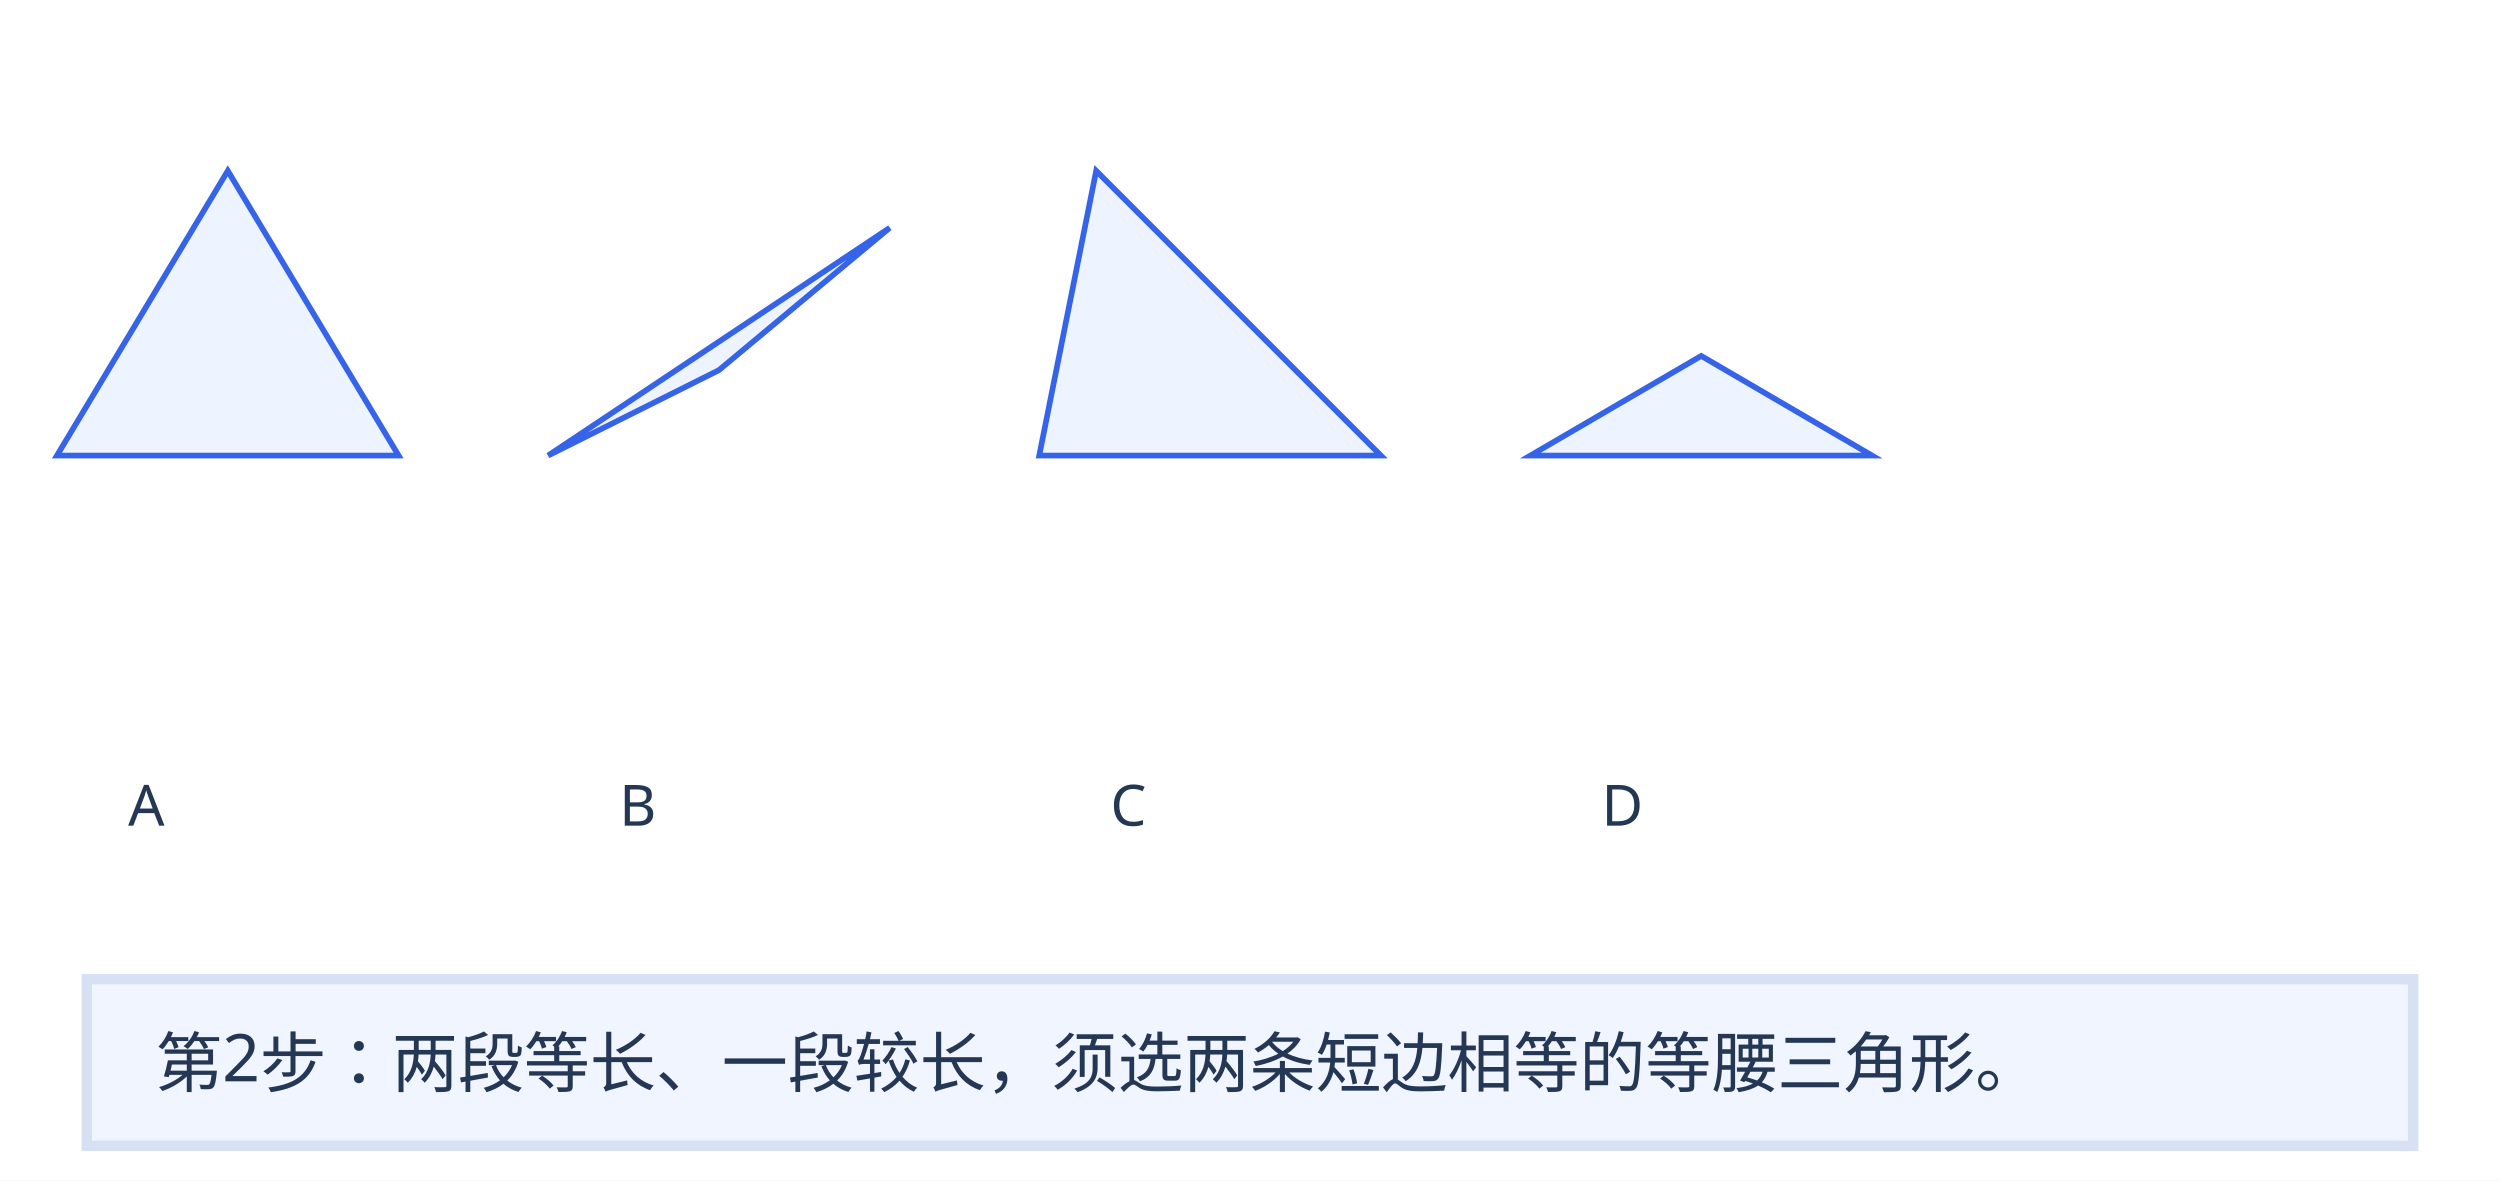
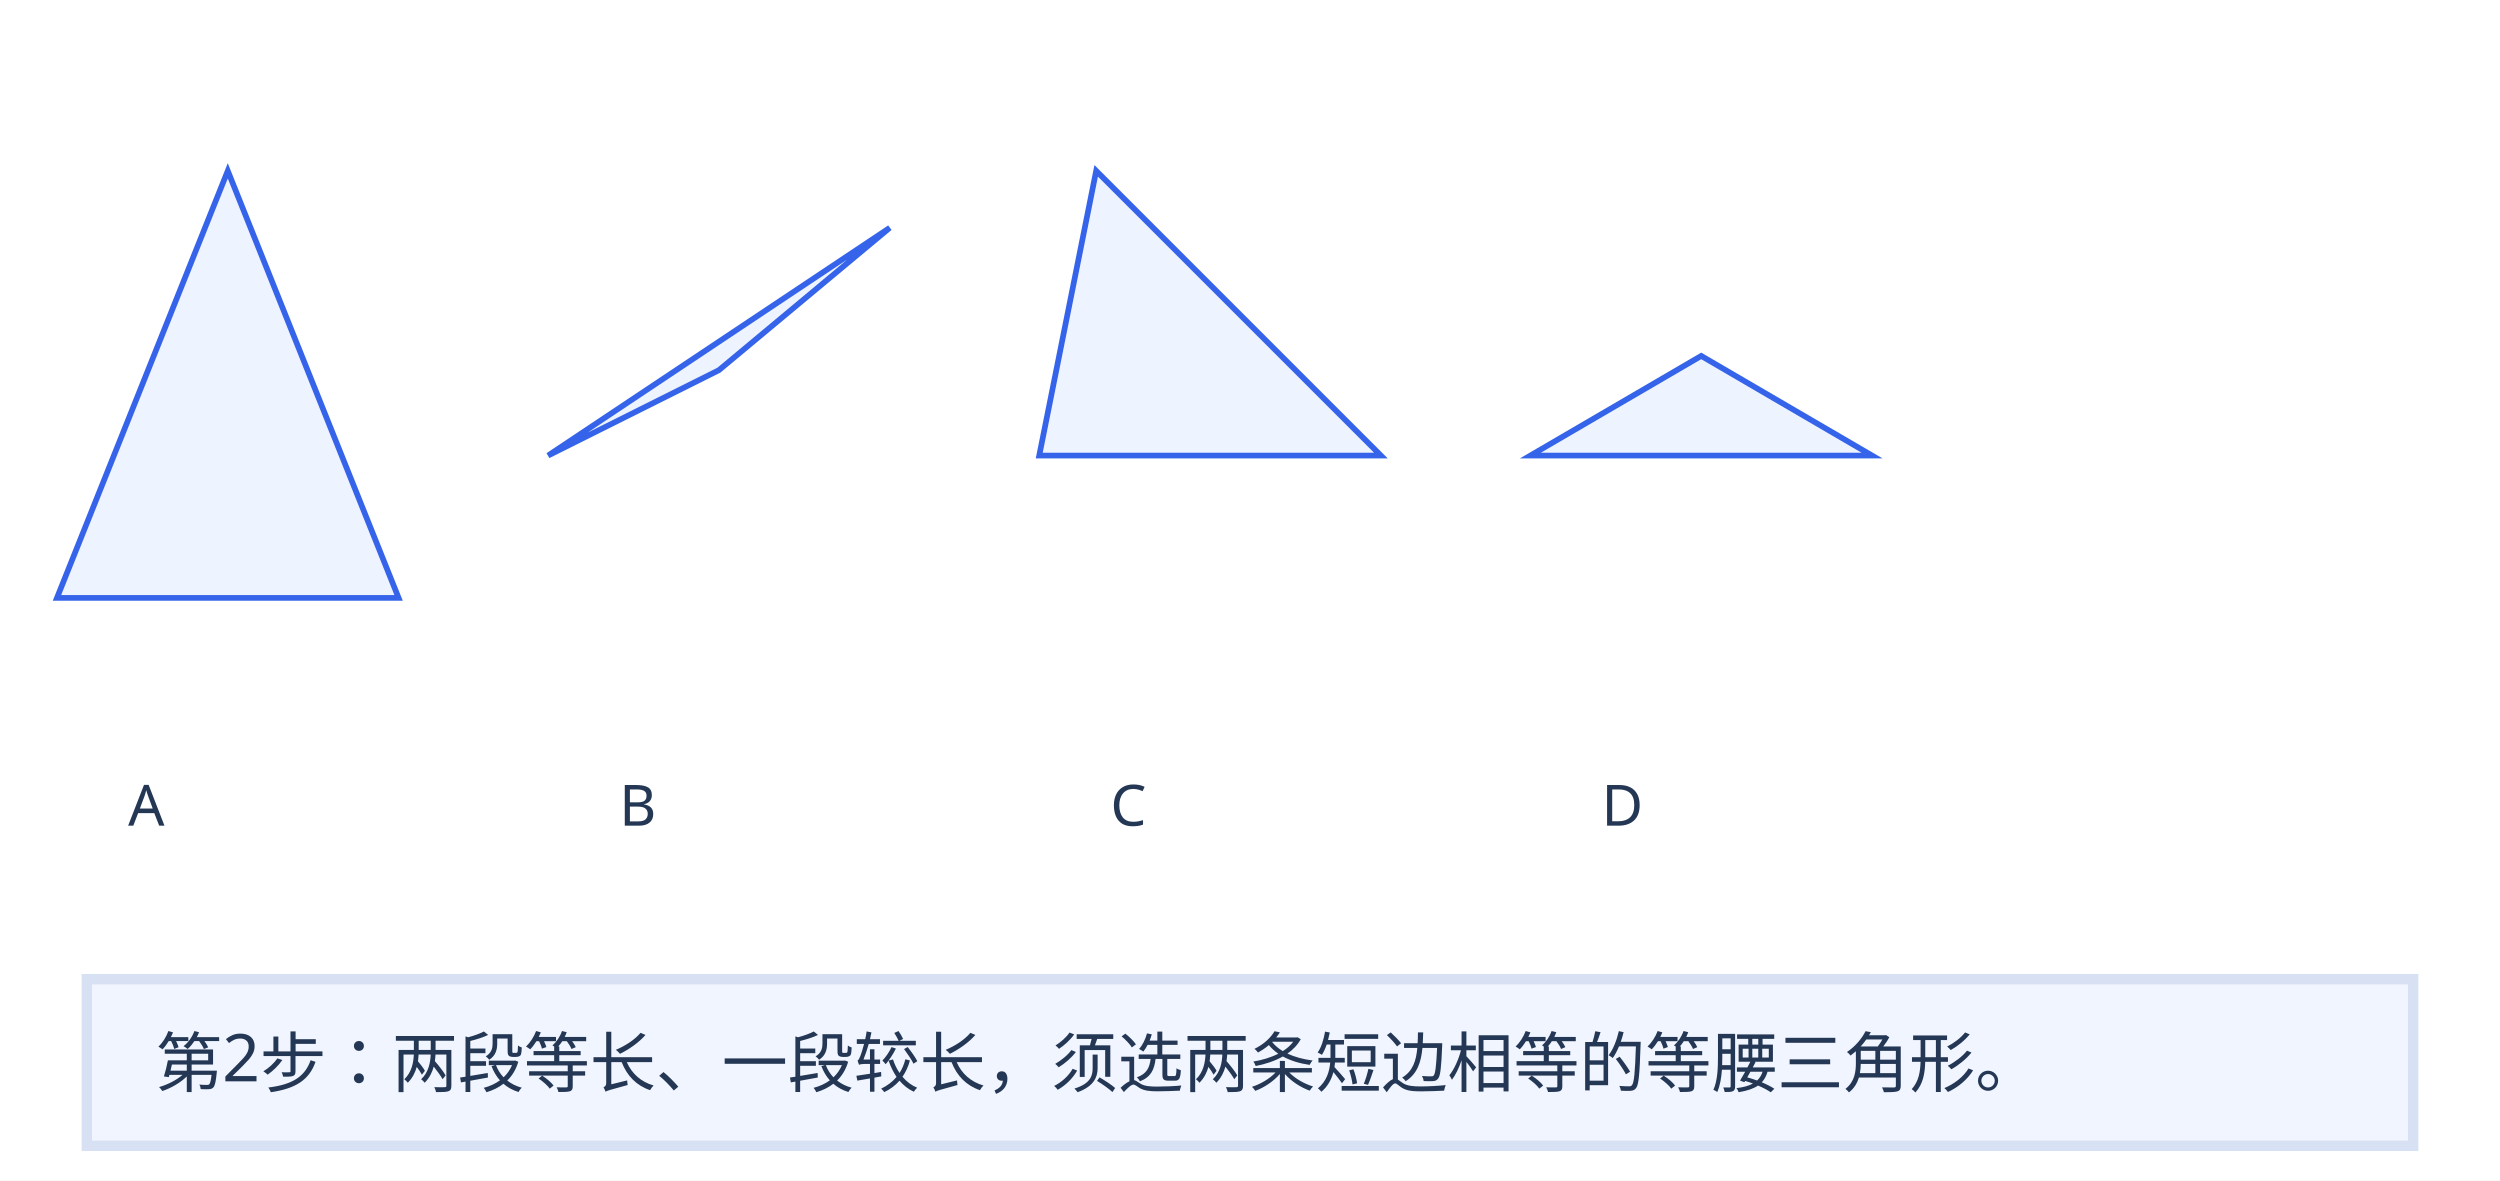
<svg xmlns="http://www.w3.org/2000/svg" viewBox="0 0 720 340" role="img">
  <rect width="720" height="340" fill="white" />
  <g transform="translate(0 0) scale(0.82)">
    <g transform="translate(20.0 60) scale(1)">
-       <polygon points="0,100 60,0 120,100" fill="#e6eeff" fill-opacity=".72" stroke="#3563e9" stroke-width="2" />
+       <polygon points="0,150 60,0 120,150" fill="#e6eeff" fill-opacity=".72" stroke="#3563e9" stroke-width="2" />
    </g>
    <text x="45.0" y="290" font-family="sans-serif" font-size="20" fill="#243754">A</text>
    <g transform="translate(192.5 60) scale(1)">
      <polygon points="0,100 120,20 60,70" fill="#e6eeff" fill-opacity=".72" stroke="#3563e9" stroke-width="2" />
    </g>
    <text x="217.5" y="290" font-family="sans-serif" font-size="20" fill="#243754">B</text>
    <g transform="translate(365.0 60) scale(1)">
      <polygon points="0,100 20,0 120,100" fill="#e6eeff" fill-opacity=".72" stroke="#3563e9" stroke-width="2" />
    </g>
    <text x="390.0" y="290" font-family="sans-serif" font-size="20" fill="#243754">C</text>
    <g transform="translate(537.5 60) scale(1)">
      <polygon points="0,100 120,100 60,65" fill="#e6eeff" fill-opacity=".72" stroke="#3563e9" stroke-width="2" />
    </g>
    <text x="562.5" y="290" font-family="sans-serif" font-size="20" fill="#243754">D</text>
  </g>
  <rect x="25" y="282" width="670" height="48" fill="#f1f5ff" stroke="#d7e1f3" stroke-width="3" />
  <text x="45" y="313" font-family="sans-serif" font-size="19" fill="#243754">第2步：两段等长、一段较长，须选两条短边相等的等腰三角形。</text>
</svg>
